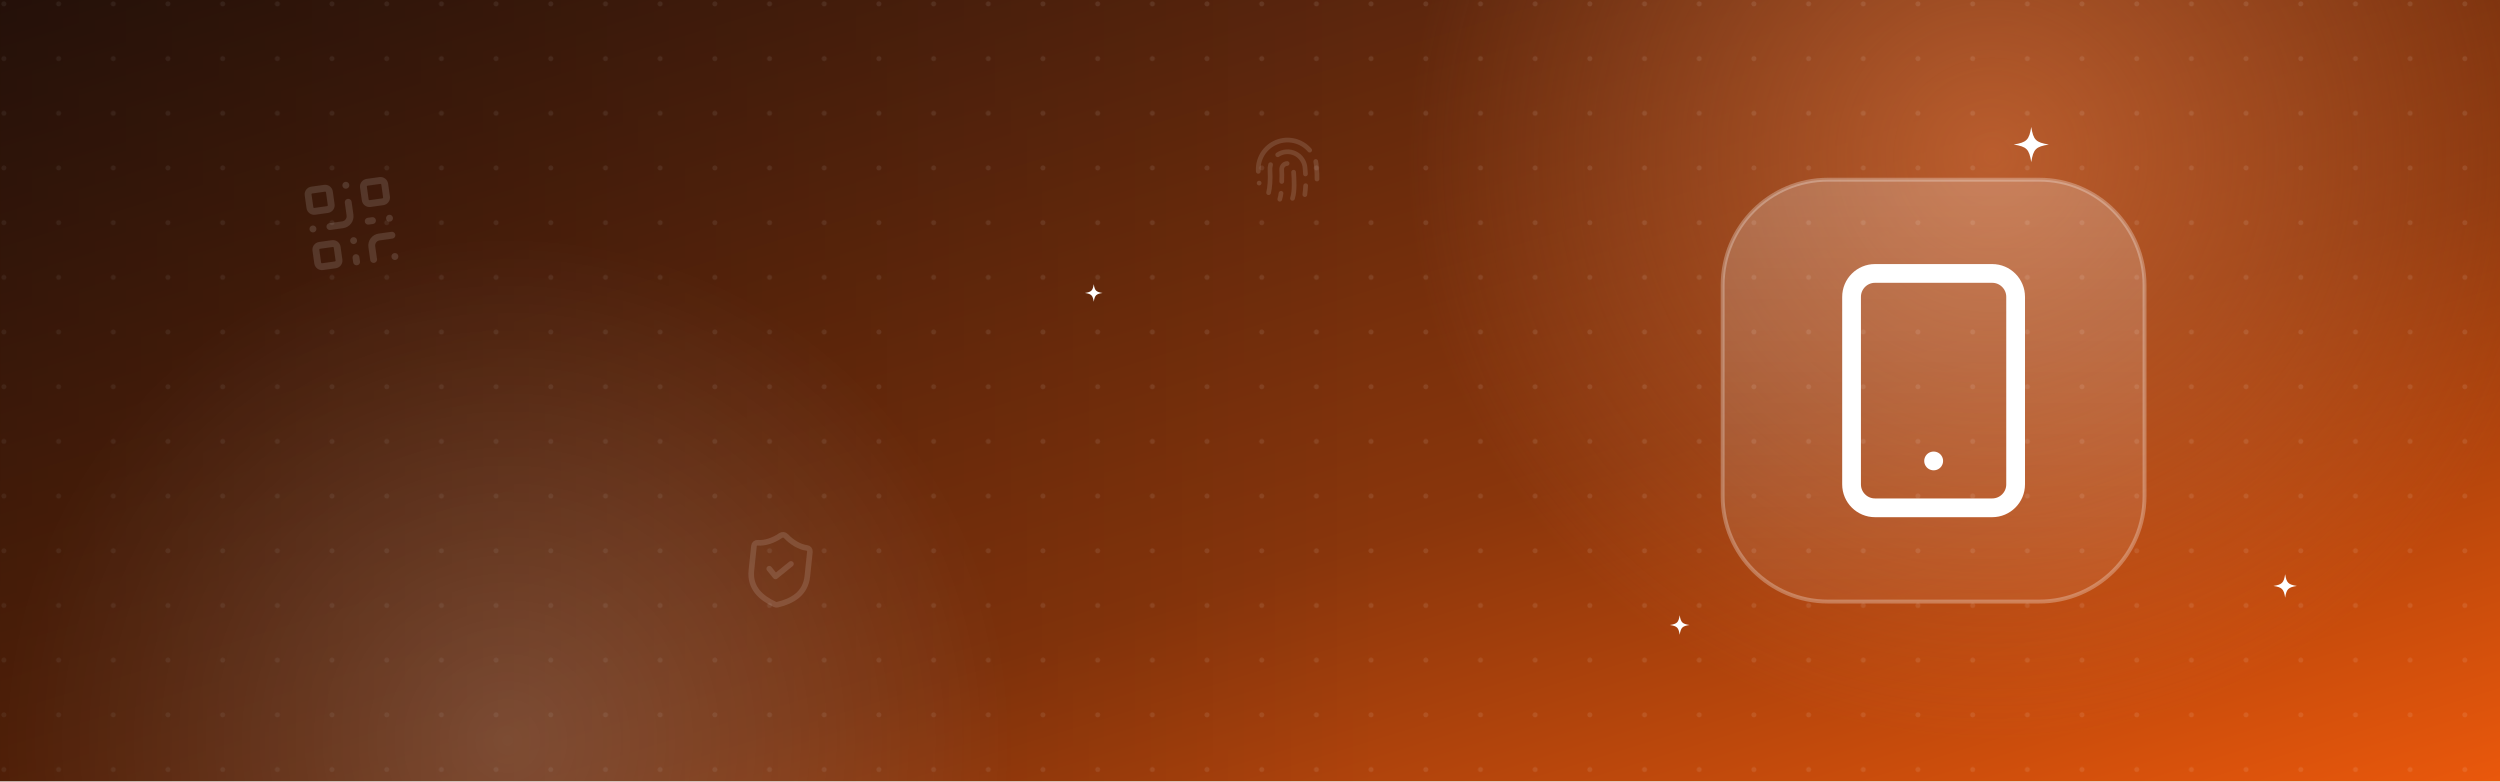
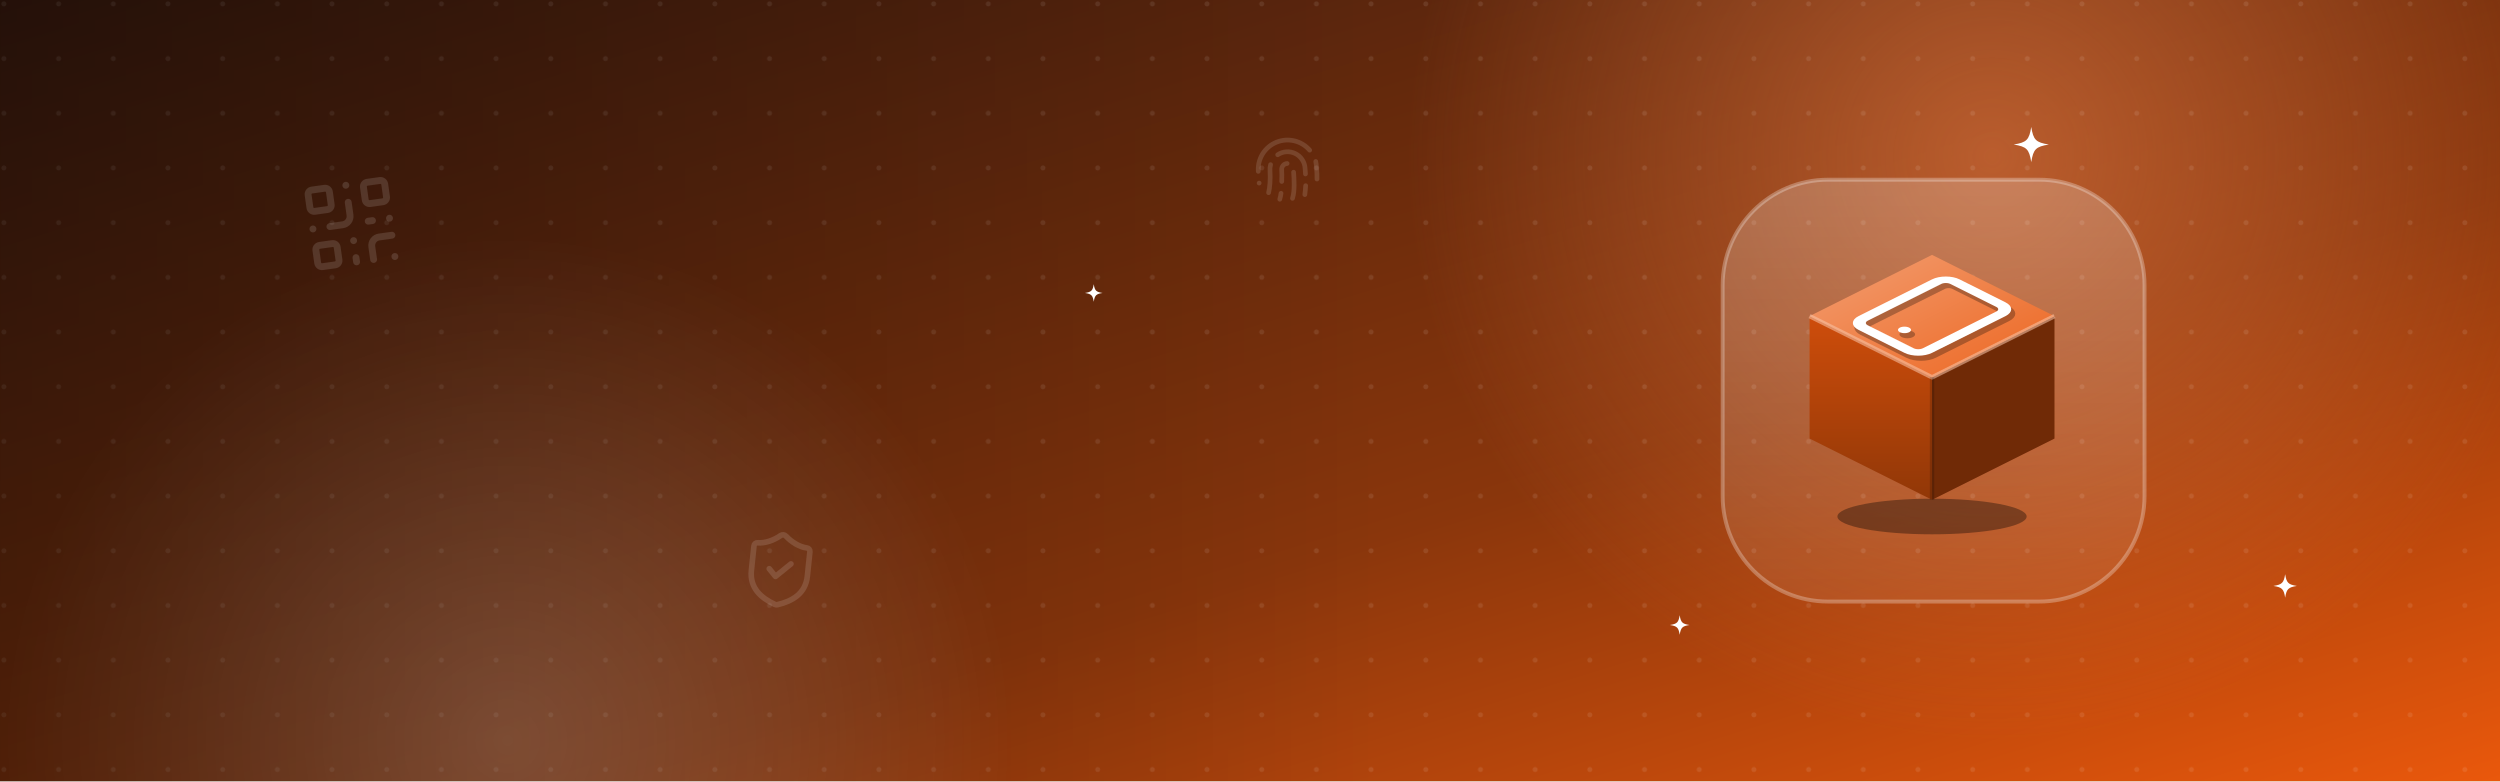
<svg xmlns="http://www.w3.org/2000/svg" viewBox="0 0 1280 400" role="img" aria-hidden="true">
  <defs>
    <linearGradient id="bg" x1="0" y1="0" x2="1" y2="1">
      <stop offset="0" stop-color="#37190d" />
      <stop offset=".62" stop-color="#8a360c" />
      <stop offset="1" stop-color="#ea580c" />
    </linearGradient>
    <radialGradient id="o1">
      <stop offset="0" stop-color="#ef8249" stop-opacity=".55" />
      <stop offset="1" stop-color="#ef8249" stop-opacity="0" />
    </radialGradient>
    <radialGradient id="o2">
      <stop offset="0" stop-color="#ffffff" stop-opacity=".22" />
      <stop offset="1" stop-color="#ffffff" stop-opacity="0" />
    </radialGradient>
    <pattern id="dots" width="28" height="28" patternUnits="userSpaceOnUse">
      <circle cx="2" cy="2" r="1.3" fill="#ffffff" fill-opacity=".09" />
    </pattern>
    <linearGradient id="glass" x1="0" y1="0" x2="0" y2="1">
      <stop offset="0" stop-color="#ffffff" stop-opacity=".22" />
      <stop offset="1" stop-color="#ffffff" stop-opacity=".06" />
    </linearGradient>
    <linearGradient id="fade" x1="0" y1="0" x2="1" y2="0">
      <stop offset="0" stop-color="#000" stop-opacity=".35" />
      <stop offset=".55" stop-color="#000" stop-opacity="0" />
    </linearGradient>
+     <linearGradient id="bbt" x1="0" y1="0" x2="1" y2="1">
+       <stop offset="0" stop-color="#f39e72" />
+       <stop offset="1" stop-color="#ec651f" />
+     </linearGradient>
+     <linearGradient id="bbl" x1="0" y1="0" x2="0" y2="1">
+       <stop offset="0" stop-color="#ce4d0b" />
+       <stop offset="1" stop-color="#913707" />
+     </linearGradient>
+     <linearGradient id="bbsh" x1="0" y1="0" x2="1" y2="0">
+       <stop offset="0" stop-color="#fff" stop-opacity="0" />
+       <stop offset=".5" stop-color="#fff" stop-opacity=".55" />
+       <stop offset="1" stop-color="#fff" stop-opacity="0" />
+     </linearGradient>
+     <clipPath id="bbc">
+       <path d="M32 10 L54 21 L32 32 L10 21 Z" />
+     </clipPath>
  </defs>
  <style>.b1,.b2,.f,.s,.k{transform-box:fill-box;transform-origin:50% 50%}
@keyframes b1{to{transform:translate(-90px,40px) scale(1.15)}}@keyframes b2{to{transform:translate(70px,-30px) scale(.9)}}
@keyframes f{0%,100%{transform:translateY(0)}50%{transform:translateY(-10px)}}
@keyframes s{0%,100%{opacity:.25;transform:scale(.5) rotate(0)}50%{opacity:.95;transform:scale(1) rotate(45deg)}}
@keyframes k{0%,100%{transform:translateY(0)}50%{transform:translateY(-6px)}}
.b1{animation:b1 16s ease-in-out infinite alternate}.b2{animation:b2 19s ease-in-out infinite alternate}
.f{animation:f 9s ease-in-out infinite}.f1{animation-duration:11s;animation-delay:-3s}.f2{animation-duration:13s;animation-delay:-6s}
.s{animation:s 3.4s ease-in-out infinite}.k{animation:k 6s ease-in-out infinite}
- @media (prefers-reduced-motion:reduce){.b1,.b2,.f,.s,.k{animation:none!important}}</style>
+ @media (prefers-reduced-motion:reduce){.b1,.b2,.f,.s,.k{animation:none!important}}.bbbob,.bbshadow{transform-box:fill-box;transform-origin:50% 50%}@keyframes bbb{0%,100%{transform:translateY(0)}50%{transform:translateY(-2.2px)}}@keyframes bbsd{0%,100%{transform:scaleX(1);opacity:.35}50%{transform:scaleX(.86);opacity:.22}}@keyframes bbs{0%,55%{transform:translateX(0)}100%{transform:translateX(78px)}}@keyframes bbg{0%,100%{opacity:.9}50%{opacity:1}}.bbbob{animation:bbb 4.2s ease-in-out infinite}.bbshadow{animation:bbsd 4.2s ease-in-out infinite}.bbshine{animation:bbs 5.5s ease-in-out infinite}.bbglow{animation:bbg 4.2s ease-in-out infinite}</style>
  <rect width="1280" height="400" fill="url(#bg)" />
  <circle class="b1" cx="1020" cy="80" r="300" fill="url(#o1)" />
  <circle class="b2" cx="260" cy="380" r="260" fill="url(#o2)" />
  <rect width="1280" height="400" fill="url(#dots)" />
  <rect width="1280" height="400" fill="url(#fade)" />
  <g transform="translate(150 92) rotate(-8) scale(2.2)">
    <g class="f f0" fill="none" stroke="#ffffff" stroke-opacity=".13" stroke-width="1.6" stroke-linecap="round" stroke-linejoin="round">
      <rect width="5" height="5" x="3" y="3" rx="1" />
      <rect width="5" height="5" x="16" y="3" rx="1" />
      <rect width="5" height="5" x="3" y="16" rx="1" />
      <path d="M21 16h-3a2 2 0 0 0-2 2v3" />
      <path d="M21 21v.01" />
      <path d="M12 7v3a2 2 0 0 1-2 2H7" />
      <path d="M3 12h.01" />
      <path d="M12 3h.01" />
      <path d="M12 16v.01" />
      <path d="M16 12h1" />
      <path d="M21 12v.01" />
      <path d="M12 21v-1" />
    </g>
  </g>
  <g transform="translate(380 268) rotate(6) scale(1.8)">
    <g class="f f1" fill="none" stroke="#ffffff" stroke-opacity=".13" stroke-width="1.6" stroke-linecap="round" stroke-linejoin="round">
      <path d="M20 13c0 5-3.5 7.5-7.66 8.95a1 1 0 0 1-.67-.01C7.5 20.5 4 18 4 13V6a1 1 0 0 1 1-1c2 0 4.5-1.2 6.24-2.72a1.17 1.17 0 0 1 1.52 0C14.51 3.81 17 5 19 5a1 1 0 0 1 1 1z" />
      <path d="m9 12 2 2 4-4" />
    </g>
  </g>
  <g transform="translate(640 70) rotate(-4) scale(1.5)">
    <g class="f f2" fill="none" stroke="#ffffff" stroke-opacity=".13" stroke-width="1.6" stroke-linecap="round" stroke-linejoin="round">
      <path d="M12 10a2 2 0 0 0-2 2c0 1.02-.1 2.51-.26 4" />
      <path d="M14 13.12c0 2.38 0 6.38-1 8.88" />
      <path d="M17.29 21.02c.12-.6.43-2.3.5-3.02" />
      <path d="M2 12a10 10 0 0 1 18-6" />
      <path d="M2 16h.01" />
      <path d="M21.8 16c.2-2 .131-5.354 0-6" />
      <path d="M5 19.5C5.5 18 6 15 6 12a6 6 0 0 1 .34-2" />
      <path d="M8.65 22c.21-.66.45-1.32.57-2" />
      <path d="M9 6.8a6 6 0 0 1 9 5.2v2" />
    </g>
  </g>
  <g class="k">
    <rect x="882" y="92" width="216" height="216" rx="54" fill="url(#glass)" stroke="#ffffff" stroke-opacity=".28" stroke-width="2" />
-     <g transform="translate(918 128) scale(6)" fill="none" stroke="#ffffff" stroke-width="1.6" stroke-linecap="round" stroke-linejoin="round">
-       <rect width="14" height="20" x="5" y="2" rx="2" ry="2" />
-       <path d="M12 18h.01" />
+     <g transform="translate(898 102) scale(2.85)">
+       <g class="bbbob">
+         <ellipse cx="32" cy="57" rx="17" ry="3.2" fill="#000" opacity=".35" class="bbshadow" />
+         <path d="M10 21 L32 32 V54 L10 43 Z" fill="url(#bbl)" />
+         <path d="M54 21 L32 32 V54 L54 43 Z" fill="#702a06" />
+         <path d="M32 10 L54 21 L32 32 L10 21 Z" fill="url(#bbt)" />
+         <path d="M10 21 L32 32 L54 21" fill="none" stroke="#f8c5aa" stroke-opacity=".55" stroke-width=".8" stroke-linejoin="round" />
+         <path d="M32 32 V54" stroke="#000" stroke-opacity=".18" stroke-width=".8" />
+         <g clip-path="url(#bbc)">
+           <rect class="bbshine" x="-14" y="6" width="14" height="30" fill="url(#bbsh)" transform="skewX(-25)" />
+         </g>
+         <g transform="translate(.5 .8)">
+           <g transform="matrix(0.825 0.4125 -0.825 0.4125 32 11.100)" fill="none" stroke="#000" stroke-opacity=".28" stroke-width="2.4" stroke-linecap="round" stroke-linejoin="round">
+             <rect width="14" height="20" x="5" y="2" rx="2" ry="2" />
+             <path d="M12 18h.01" />
+           </g>
+         </g>
+         <g class="bbglow" transform="matrix(0.825 0.4125 -0.825 0.4125 32 11.100)" fill="none" stroke="#fff" stroke-width="2" stroke-linecap="round" stroke-linejoin="round">
+           <rect width="14" height="20" x="5" y="2" rx="2" ry="2" />
+           <path d="M12 18h.01" />
+         </g>
+       </g>
    </g>
  </g>
  <g transform="translate(1040 74) scale(0.9)">
    <path class="s" style="animation-delay:0s" d="M0 -10 C1.2 -2.6 2.6 -1.2 10 0 C2.6 1.2 1.2 2.6 0 10 C-1.2 2.6 -2.6 1.2 -10 0 C-2.6 -1.2 -1.2 -2.6 0 -10Z" fill="#ffffff" />
  </g>
  <g transform="translate(1170 300) scale(0.6)">
    <path class="s" style="animation-delay:1.1s" d="M0 -10 C1.2 -2.6 2.6 -1.2 10 0 C2.6 1.2 1.2 2.6 0 10 C-1.2 2.6 -2.6 1.2 -10 0 C-2.6 -1.2 -1.2 -2.6 0 -10Z" fill="#ffffff" />
  </g>
  <g transform="translate(860 320) scale(0.5)">
    <path class="s" style="animation-delay:2.2s" d="M0 -10 C1.2 -2.6 2.6 -1.2 10 0 C2.6 1.2 1.2 2.6 0 10 C-1.2 2.6 -2.6 1.2 -10 0 C-2.6 -1.2 -1.2 -2.6 0 -10Z" fill="#ffffff" />
  </g>
  <g transform="translate(560 150) scale(0.45)">
    <path class="s" style="animation-delay:0.6s" d="M0 -10 C1.2 -2.6 2.6 -1.2 10 0 C2.6 1.2 1.2 2.6 0 10 C-1.2 2.6 -2.6 1.2 -10 0 C-2.6 -1.2 -1.2 -2.6 0 -10Z" fill="#ffffff" />
  </g>
</svg>
